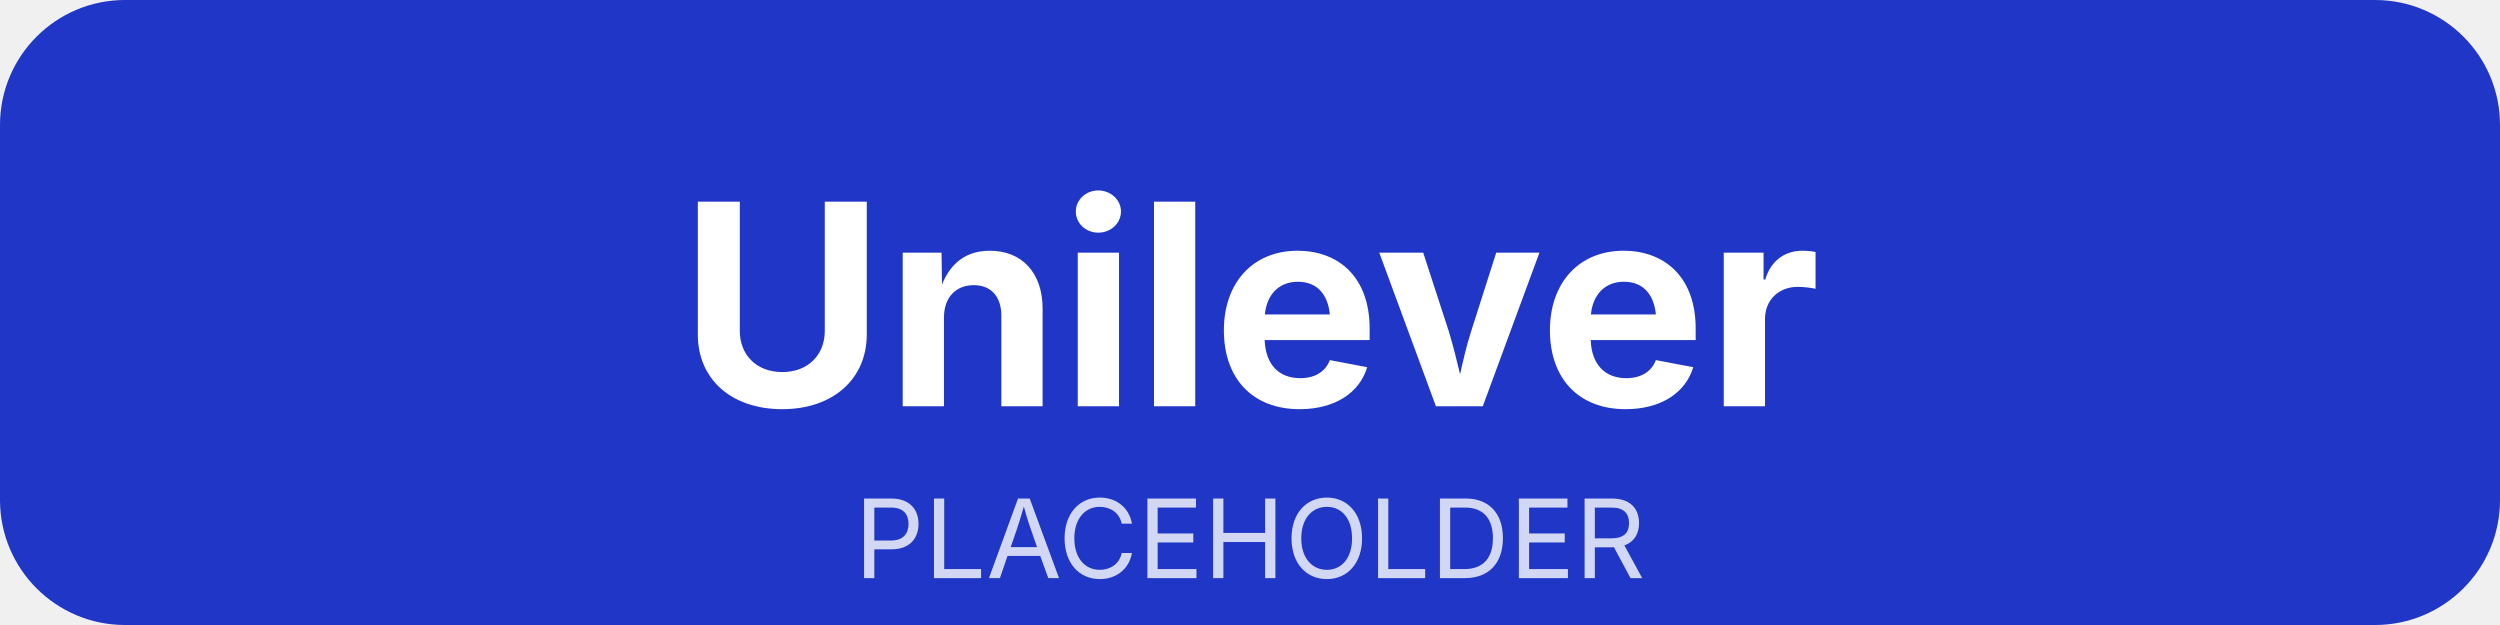
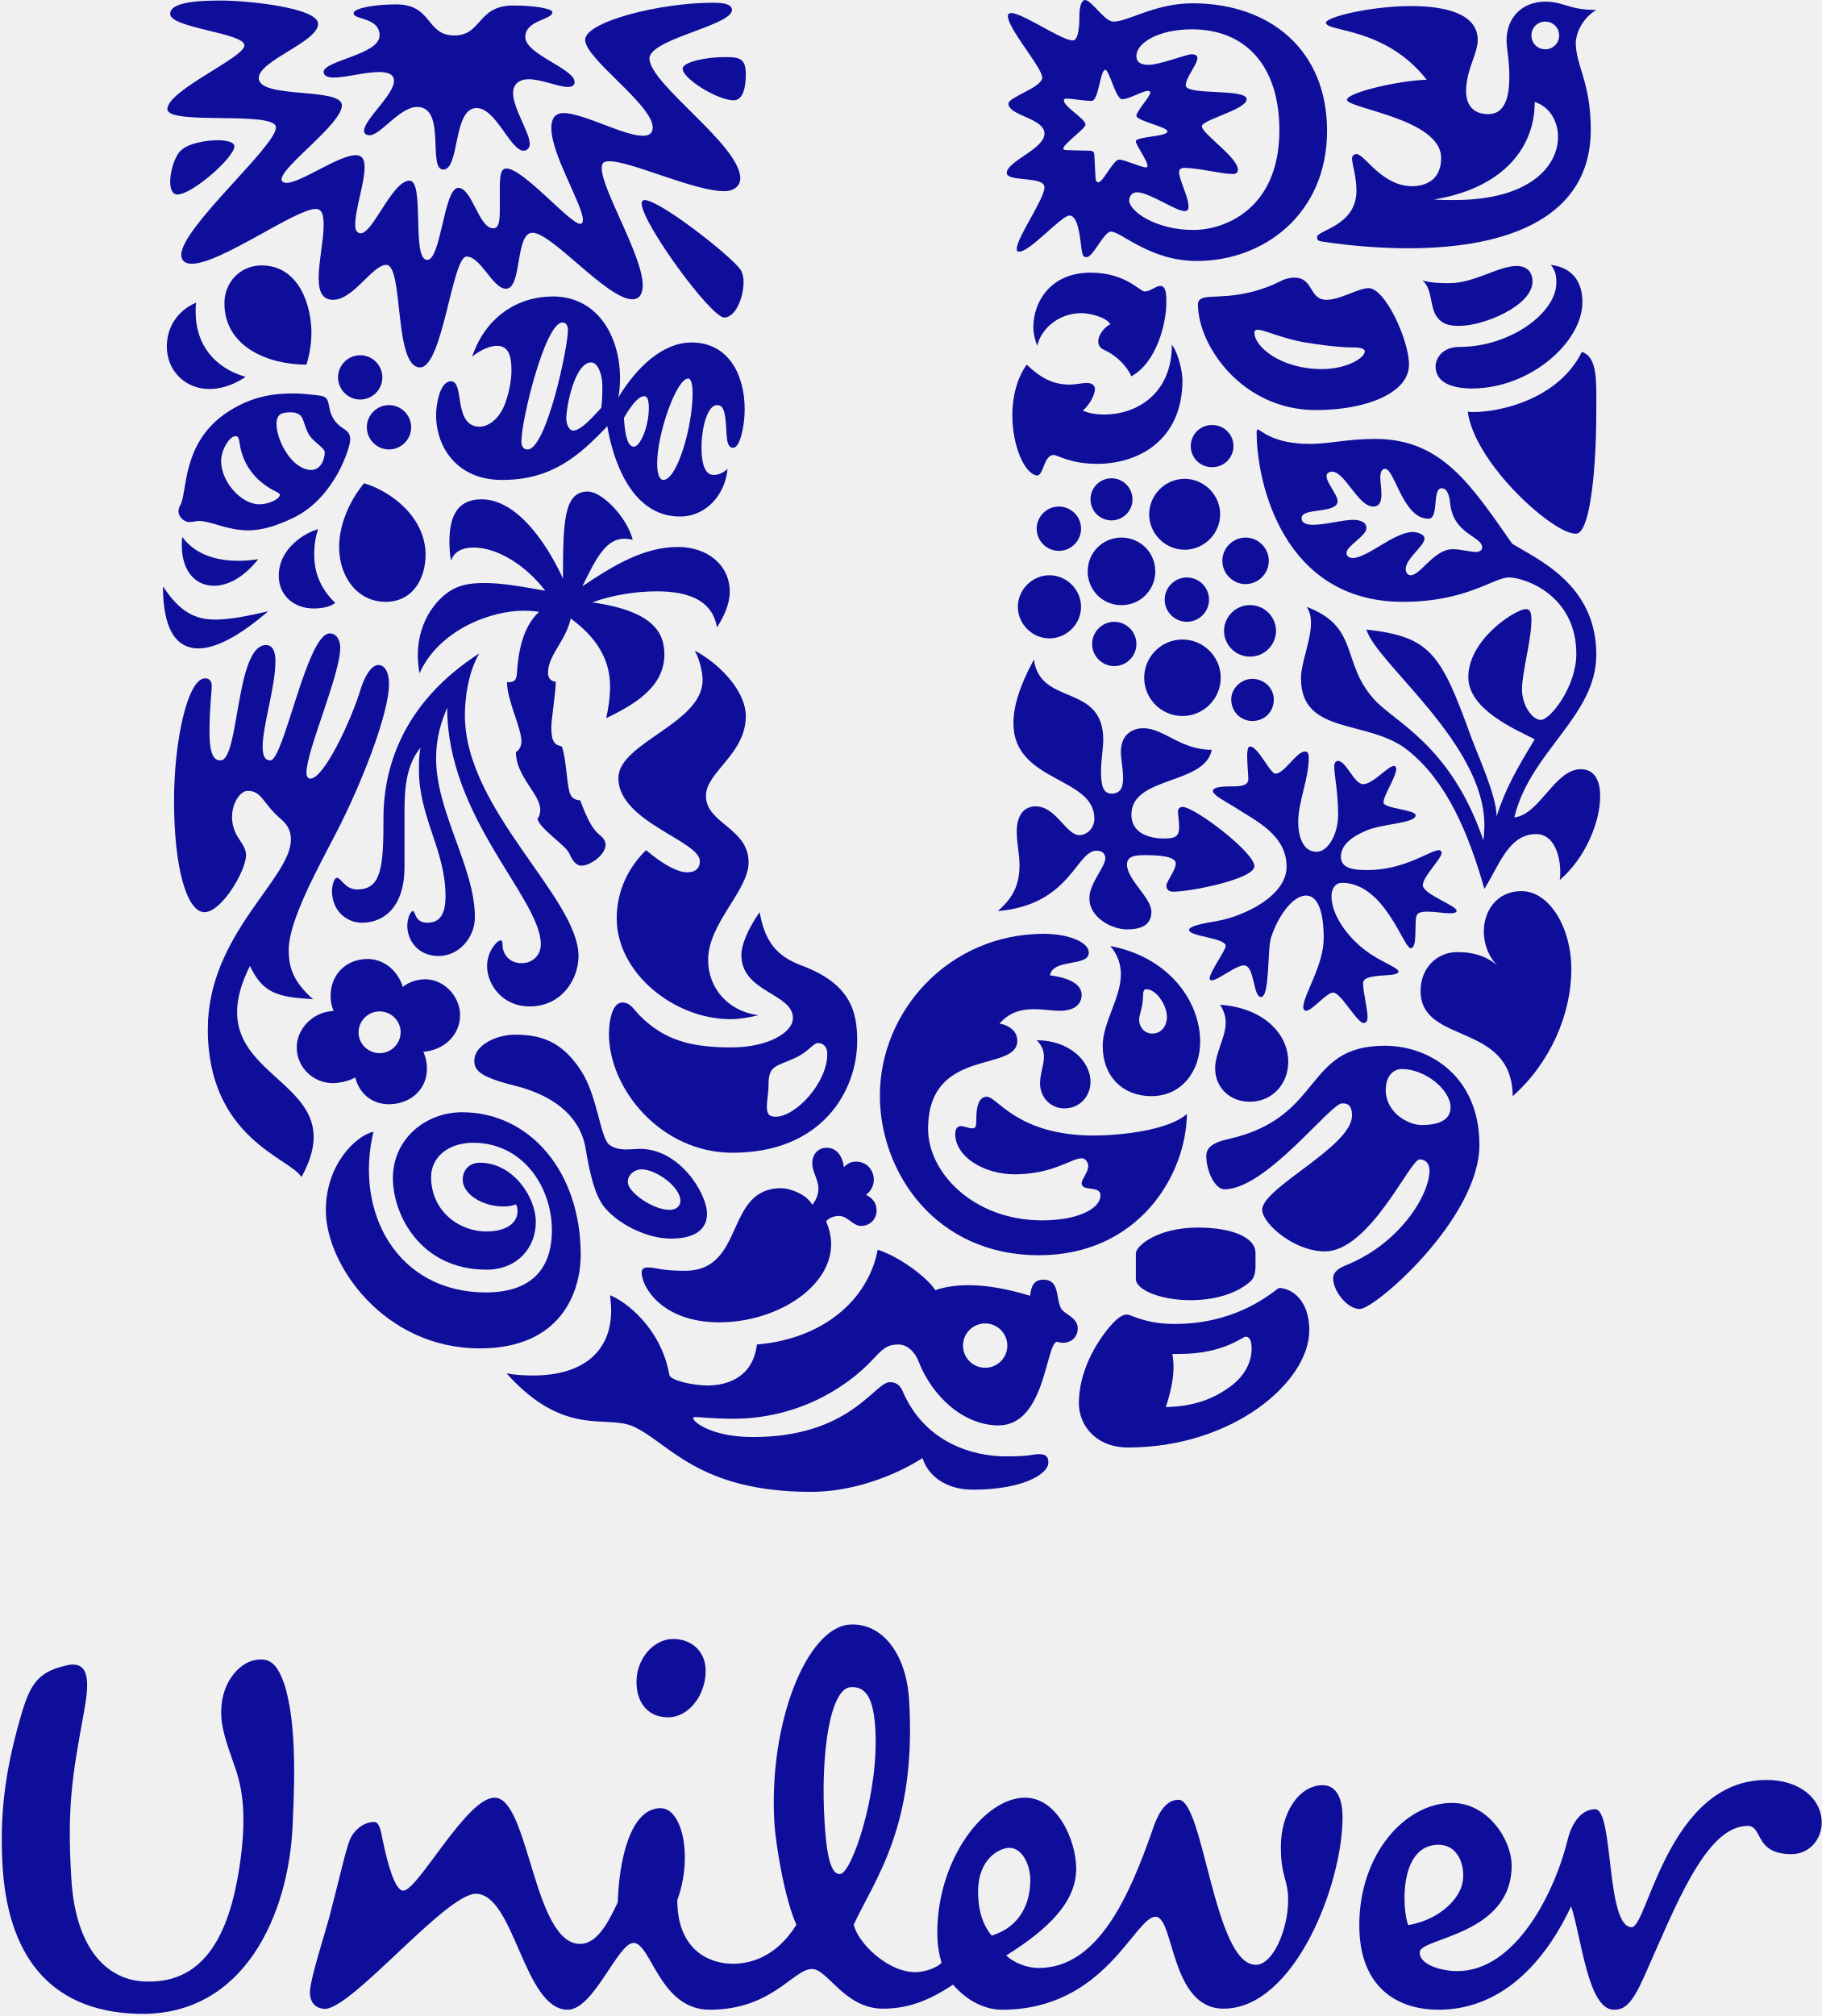
- <svg xmlns="http://www.w3.org/2000/svg" width="160" height="40" viewBox="0 0 160 40" role="img" aria-label="Unilever (PLACEHOLDER)">
-   <rect width="160" height="40" rx="8" fill="#1F36C7" />
-   <text x="80" y="26" text-anchor="middle" font-family="Inter, Arial, sans-serif" font-size="18" font-weight="700" fill="#FFFFFF">Unilever</text>
-   <text x="80" y="37" text-anchor="middle" font-family="Inter, Arial, sans-serif" font-size="7" fill="#FFFFFF" opacity="0.8">PLACEHOLDER</text>
+ <svg xmlns="http://www.w3.org/2000/svg" height="2500" viewBox="-.166 0 207.163 229.24" width="2260">
+   <g fill="#0f0e9a">
+     <path d="m83.131 223.3c1.78 0 4.841-.577 7.249-4.435-1.377-3.06-2.357-9.243-2.498-11.493-.71-11.515 3.727-22.347 8.585-22.644 3.558-.215 6.406 3.154 6.734 8.61.873 14.348-3.903 20.339-6.293 25.502.404 2.004 3.798 5.414 7.005 5.414 1.184 0 2.617-.593 2.976-1.073-.24-.826-.48-1.897-.48-3.445 0-8.314 5.346-15.322 9.978-15.322 3.682 0 5.818 4.869 5.818 8.082 0 3.795-3.207 6.89-7.955 9.86.834.825 2.371 1.426 3.682 1.426 6.774 0 10.32-8.198 12.946-15.683.475-1.43 1.308-3.448 2.967-3.448 2.854 0 4.044 18.767 8.783 18.767 2.023 0 3.685-4.16 3.685-7.359 0-2.376-.83-2.614-.83-6.061 0-3.796 2.02-7 4.755-7 1.662 0 2.261 1.653 2.261 3.67 0 7.602-5.468 21.738-13.536 21.738-6.067 0-5.593-10.45-7.729-10.45-2.385 0-5.711 10.571-17.459 10.571-1.91 0-3.922-.95-5.58-2.854-2.85 1.905-5.232 2.733-7.964 2.733-4.389 0-6.29-4.513-8.071-4.513-2.142 0-4.51 4.634-11.643 4.634-5.7 0-6.652-7.596-8.664-7.596-1.786 0-4.516 7.596-7.483 7.596-4.996 0-6.056-13.183-10.456-13.183-3.445 0-14.327 13.39-17.28 13.084-1.19-.124-1.688-1.014-1.563-2.201.166-1.642 1.58-6.04 2.156-8.122.96-3.611 1.842-7.57 2.334-8.834.489-1.271 1.809-2.181 2.866-2.082.534.05.695 1.045.859 1.865.599 2.936 1.438 5.931 2.382 5.931 1.667 0 7.178-10.571 10.382-10.571 3.926 0 4.397 16.63 9.736 16.63 1.786 0 3.097-2.133 4.28-4.753.122-4.403 1.307-10.682 4.87-10.682 2.498 0 3.688 5.576 1.899 10.45 0 5.816 3.798 7.24 6.296 7.24m95.01-14.248c-1.472 6.104-5.934 15.085-12.592 15.085-1.54 0-4.275-.597-4.275-2.142 0-1.665 10.458-1.894 10.458-9.857 0-2.965-2.73-7.127-6.77-7.127-5.344 0-10.558 5.824-10.558 13.9 0 7.24 4.499 9.617 9.009 9.617 7.845 0 12.592-6.42 15.085-11.761 1.192 3.563 1.896 11.761 4.874 11.761 1.184 0 2.02-.596 3.45-3.798 3.55-7.963 6.998-17.105 11.754-17.105 1.777 0 .712 3.21 4.987 3.21 2.015 0 3.434-1.662 3.434-3.572 0-2.733-2.49-4.863-6.288-4.863-11.162 0-13.533 16.746-15.316 16.746-2.973 0-2.02-13.42-4.163-13.42-1.902 0-2.834 2.266-3.089 3.326m-78.786-12.508c-.207-3.317-1.01-4.815-2.792-4.696-2.366.144-3.46 7.587-2.976 15.407.308 5.103 1.068 5.889 1.775 5.84 1.308-.075 4.448-9.195 3.993-16.55m-19.315-6.975c-.167-1.902-1.66-3.202-3.68-3.202-2.255 0-4.377 2.366-4.151 5.338.144 1.956 1.3 3.57 3.566 3.57 2.606 0 4.505-2.97 4.265-5.706m36.943 24.227c0-2.015-1.074-3.677-2.371-3.677-1.08 0-3.566 1.181-3.566 4.985 0 2.979 1.06 4.392 1.543 4.996 3.439-1.07 4.394-3.928 4.394-6.304m46.43-4.027c2.498 0 3.213 2.956 2.62 4.742-.6 1.78-2.733 3.806-6.06 4.4-.714-1.786-1.07-9.142 3.44-9.142m-136.753-8.433c-.342-1.08-1.328-3.507-1.6-5.298-.593-3.968 1.481-6.582 3.386-7.181 2.139-.596 2.973.475 3.798 2.973 1.07 3.798 1.19 8.783.83 15.91-.468 9.74-5.34 21.5-17.452 21.256-10.455-.229-15.082-7.002-15.562-17.334-.226-4.869.12-9.735 2.14-16.625 1.068-3.685 2.023-4.996 5.343-5.705 2.612-.475 2.377 2.252 1.784 5.47-1.303 7.125-1.905 10.564-1.425 18.643.467 8.549 4.395 11.878 8.67 11.878 6.412.121 9.26-5.223 10.453-12.949.944-6.172.235-9.142-.364-11.038m140.078-154.514c.822 5.985 9.89 14.053 12.35 13.864 1.641-.141 2.271-7.816 2.271-13.864 0-3.464.19-6.177-1.639-6.81-2.902 5.863-10.52 7.062-12.982 6.81m.503-2.648c6.548 0 12.541-5.23 12.541-9.831 0-2.145-1.011-3.908-3.594-4.222.44.568.63 1.009.63 2.015 0 3.467-5.285 7.313-11.024 7.313-2.083 0-2.713 1.447-2.713 2.205 0 1.766 1.704 2.52 4.16 2.52m-1.385-7.121c-.881 0-2.145 0-2.84-1.385-.568-1.136-.379-2.964-1.45-3.784 1.071.314 2.207.314 3.092.314 2.84 0 5.553-1.953 7.633-1.953 1.373 0 1.814.885 1.814 1.764 0 2.778-5.598 5.044-8.249 5.044m-140.97 49.408c2.14 0 1.698-13.11 5.166-13.11.82 0 1.07.82 1.07 1.83 0 2.96-1.449 7.31-1.449 9.703 0 1.199.314 1.577.882 1.577 1.514 0 4.16-14.434 6.745-14.434.82 0 1.196.819 1.196 1.641 0 3.024-3.844 11.72-3.844 14.178 0 .376.127.692.441.692 1.577 0 4.728-6.804 5.734-10.207.568-1.766 1.325-2.713 2.018-2.713.63 0 1.198.695 1.198 2.145 0 3.403-3.154 11.406-5.923 16.766-2.142 4.157-5.483 10.143-5.483 13.483 0 1.701.311 3.464 2.773 5.61-4.036-.252-5.675-.63-7.184-3.782-6.742 13.423 12.414 12.1 5.858 24.01-1.198-2.14-10.65-4.347-10.65-16.826 0-10.776 9.452-17.077 9.452-21.554 0-.878-.31-1.636-1.133-2.331-2.08-1.766-2.145-3.21-3.778-3.21-1.201 0-2.651 2.77-1.14 5.228.507.82.948 1.322.948 2.08 0 1.763-2.776 6.488-4.725 6.488-1.953 0-3.465-4.847-3.465-12.666 0-6.932 1.574-13.926 3.527-13.926.568 0 .757.379.757.882 0 .82-.251 2.458-.251 5.228 0 2.964.692 3.218 1.26 3.218" />
+     <path d="m40.954 104.924c2.65 0 4.852-1.956 4.852-6.3v-6.431c0-2.456.19-5.228 1.831-7.184-.189.82-.189 1.704-.189 2.521 0 5.42 3.024 9.14 3.024 14.37 0 1.95-.568 3.024-2.077 3.024-1.453 0-1.326-1.326-1.642-1.326-.252 0-.63.82-.63 1.704 0 1.323.946 3.403 3.591 3.403 2.272 0 4.098-2.08 4.098-4.412 0-5.668-4.411-11.973-4.411-18.02 0-2.651.692-4.415 1.26-5.802 0 12.544 10.65 21.68 10.65 26.908 0 1.199-.88 2.145-2.203 2.145-1.453 0-2.145-1.136-2.145-2.02 0-.441-.065-.565-.252-.565-.376 0-1.512 1.26-1.512 2.902 0 2.077 1.699 4.6 4.853 4.6 3.589 0 5.544-3.029 5.544-5.736 0-6.616-12.92-16.636-12.92-27.35 0-1.828.314-4.79 1.639-7.059-8.32 5.355-10.9 12.48-10.9 18.72 0 5.42-.189 8.124-2.961 8.124-1.453 0-1.829-1.32-2.334-1.32-.38 0-.568 1.133-.568 1.447 0 2.331 1.704 3.657 3.402 3.657m109.216-62.955c2.775 0 4.858-1.26 4.858-2.018 0-.249-.379-.44-1.201-.44-.82 0-2.459-.063-5.55-.566-2.65-.444-4.669-1.45-5.426-1.45-.251 0-.379.125-.379.314 0 1.639 3.03 4.16 7.698 4.16m-13.737-8.003c.8-.537 4.35.313 8.944-1.956a3.38 3.38 0 0 1 1.637-.44c2.21 0 1.639 2.52 3.662 2.52 1.574 0 3.595-1.325 4.793-1.325 1.88 0 4.59 5.926 4.59 8.698 0 3.216-4.842 5.168-10.584 5.168-8.373 0-13.423-7.307-13.423-12.035 0-.379.192-.506.381-.63m-94.154 94.715c-2.078.506-5.42 3.778-5.42 8.953 0 6.174 6.618 15.692 17.52 15.692 9.198 0 11.468-6.364 11.468-10.654 0-9.517-5.858-16.198-13.483-16.198-4.16 0-7.878 3.03-7.878 7.5 0 4.163 3.15 10.4 10.65 10.4 3.53 0 5.607-2.521 5.607-5.418 0-2.837-2.583-6.742-6.364-6.742-1.136 0-1.953.751-1.953 1.95 0 1.511 2.08 3.026 4.663 3.026.63 0 1.133-.124 1.388-.251.124.189.189.505.189.757 0 1.45-1.39 2.334-3.53 2.334-3.213 0-6.304-2.396-6.304-6.183 0-2.264 1.955-3.903 4.79-3.903 5.61 0 8.95 4.977 8.95 9.959 0 4.47-2.456 7.06-7.498 7.06-10.085 0-15-9.078-12.795-18.282m67.051 24.329a2.528 2.528 0 0 0 2.521 2.521c1.388 0 2.52-1.133 2.52-2.52s-1.132-2.524-2.52-2.524a2.53 2.53 0 0 0 -2.52 2.524m4.885 12.595c3.021 0 2.866-.252 3.812-.252.944 0 1.01.568 1.01.947 0 1.387-3.092 3.092-8.572 3.092-3.216 0-5.168-1.705-5.736-3.595-3.148 2.015-7.938 3.843-12.666 3.843-12.917 0-16.195-5.612-20.228-7.435-3.092-1.387-7.817 1.326-14.432-6.05.882.19 2.08.254 3.027.254 5.793 0 8.881-2.834 8.881-7.375 0-.568-.062-1.19-.127-1.755 1.766.692 5.802 3.713 6.746 9.065.127.633 2.71 1.198 4.346 1.198 2.272 0 5.171-.946 5.61-4.66 7.564-.63 12.67-5.103 13.742-10.78 2.707.884 5.793 3.343 6.55 4.606 1.071-.379 2.332-.568 3.781-.568 2.015 0 4.287.379 6.995 1.2.127-.821.254-1.83 1.514-1.83 1.89 0 1.385 2.08 2.015 3.272.317.63 1.896 1.009 1.896 2.27 0 1.2-1.014 1.641-1.641 1.641-.255 0-.568-.062-.76-.124-1.258.44-1.32 9.512-6.616 9.512-3.906 0-7.497-3.213-9.074-7.243-.444-1.198-1.385-1.956-2.27-1.956-1.005 0-1.573.19-2.769 1.515-3.402 3.713-9.077 6.927-16.07 6.927-2.146 0-3.844-.19-4.288-.19-.251 0-.251.062-.251.125 0 .443 2.142 2.147 6.807 2.147 11.09 0 13.802-6.242 15.566-6.242.251 0 1.006 0 1.446 1.009 2.583 6.044 8.227 7.432 11.756 7.432m38.224-40.14c-1.322 0-8.644 9.769-13.358 9.769-1.136 0-2.08-2.145-2.08-3.776 0-.884.563-1.514 2.586-1.955 10.835-2.462 8.438-10.592 17.696-10.592 5.104 0 10.781 3.468 10.781 11.284 0 8.32-11.84 18.651-13.607 18.651-1.452 0-3.026-2.077-3.026-3.464 0-.438.19-1.01 1.45-1.512 6.041-2.4 9.506-7.941 9.506-10.781 0-.63-.314-1.252-1.136-1.252-1.068 0-5.658 10.456-10.767 10.456-3.532 0-7.127-3.21-7.127-4.725 0-2.52 10.216-7.184 10.216-10.716 0-1.325-.628-1.387-1.133-1.387m6.796-3.906c-.882 0-1.826.695-1.826 2.4 0 1.884 1.45 3.082 2.27 3.461.44.252 1.136.506 1.822.506 1.831 0 3.281-.506 3.281-2.02 0-1.948-2.837-4.347-5.547-4.347m-117.715-72.976a2.532 2.532 0 0 0 2.524 2.524 2.529 2.529 0 0 0 2.517-2.524 2.528 2.528 0 0 0 -2.517-2.52 2.53 2.53 0 0 0 -2.524 2.52m-3.275-5.671a2.528 2.528 0 0 0 2.518 2.52c1.387 0 2.523-1.136 2.523-2.52s-1.136-2.521-2.523-2.521a2.528 2.528 0 0 0 -2.518 2.52m-2.27 17.267c-1.452.379-4.473 2.145-4.473 5.293 0 2.27 1.76 3.719 3.97 3.719 1.134 0 1.953-.252 2.456-.63-1.763-1.701-2.393-3.592-2.393-5.48 0-1.325.19-2.145.44-2.902m-15.437.885c-.063.316-.063.63-.063.944 0 2.961 1.574 4.6 3.654 4.6 1.572 0 3.403-.947 5.039-3.026a13.39 13.39 0 0 1 -2.27.186c-2.328 0-4.849-.624-6.36-2.704m-2.207 5.606c0 4.79 1.45 7.06 4.032 7.06 2.018 0 4.728-1.45 7.938-4.223-2.456.569-4.346.944-6.047.944-2.27 0-4.03-.881-5.923-3.78m16.322-25.208c.314-1.009.565-2.266.565-3.654 0-3.024-1.387-7.627-5.671-7.627-2.456 0-4.225 1.953-4.225 4.287 0 4.98 4.98 6.994 9.331 6.994m-5.36 15.882c-2.078 0-4.347-2.583-4.347-4.915 0-1.26.944-2.837 1.639-2.837.252 0 .379.19.44.633.38 3.086 2.394 4.852 4.288 5.731.19.127.313.19.313.317 0 .44-1.198 1.07-2.334 1.07m5.802-7.689c.435.594 1.639 1.326 1.639 1.767 0 .881-.506 2.017-1.515 2.017-2.207 0-3.97-3.34-3.97-5.233 0-1.196.695-1.32 1.636-1.32.444 0 .63.062.947.252.568.313.568 1.574 1.263 2.517m-14.808 7.817c-.119.195-.19.44-.19.695 0 .565.63 1.195 1.196 1.195.506 0 .82-.124 1.071-.124 1.512 0 3.213 1.068 5.672 1.068 1.447 0 3.15-.44 5.293-1.509 4.535-2.272 6.304-7.878 6.304-8.825 0-1.198-.963-1.043-1.769-2.145-.802-1.096-.494-2.071-1.006-2.583-.294-.294-1.195-.314-2.334-.44a13.314 13.314 0 0 0 -1.385-.063c-2.08 0-4.544.254-7.31 2.018-5.468 3.487-4.663 9.263-5.542 10.713m20.92-2.52c-1.387 1.635-2.837 4.41-2.837 7.245 0 3.402 2.083 6.237 5.296 6.237 3.086 0 4.535-2.645 4.535-5.353 0-4.222-3.843-7.186-6.994-8.13m-13.485-12.1s-1.831 1.384-4.098 1.384c-2.707 0-4.852-2.015-4.852-4.849 0-1.956 1.01-3.97 3.34-4.98-.062.38-.062.693-.062 1.072 0 3.591 2.015 6.302 5.672 7.373m111.106 20.919c0 1.452 1.2 2.65 2.633 2.65a2.665 2.665 0 0 0 2.651-2.65c0-1.447-1.198-2.643-2.65-2.643-1.433 0-2.634 1.196-2.634 2.642m.189 7.941a2.958 2.958 0 1 0 5.917 0 2.959 2.959 0 0 0 -5.917 0m-9.08 5.358a4.359 4.359 0 0 0 4.352 4.35c2.394 0 4.352-1.956 4.352-4.35s-1.958-4.349-4.352-4.349a4.359 4.359 0 0 0 -4.352 4.35m2.332-8.885a2.527 2.527 0 0 0 2.523 2.52 2.527 2.527 0 0 0 2.521-2.52 2.528 2.528 0 0 0 -2.52-2.521 2.53 2.53 0 0 0 -2.524 2.52m-8.252 5.042a2.524 2.524 0 0 0 2.51 2.518c1.39 0 2.526-1.13 2.526-2.518s-1.136-2.52-2.527-2.52a2.526 2.526 0 0 0 -2.509 2.52m6.486-14.743c0 2.204 1.828 4.03 4.035 4.03 2.21 0 4.038-1.826 4.038-4.03 0-2.21-1.828-4.035-4.038-4.035-2.207 0-4.035 1.825-4.035 4.035m4.73-7.754a2.393 2.393 0 0 0 2.396 2.393 2.396 2.396 0 1 0 0-4.79 2.396 2.396 0 0 0 -2.396 2.397m-11.402 6.05a2.391 2.391 0 0 0 2.382 2.397 2.394 2.394 0 1 0 0-4.79 2.39 2.39 0 0 0 -2.382 2.393m-.317 8.19a3.819 3.819 0 0 0 3.832 3.846 3.825 3.825 0 0 0 3.852-3.846c0-2.14-1.707-3.84-3.852-3.84a3.817 3.817 0 0 0 -3.832 3.84m-7.944 4.035c0 1.956 1.637 3.589 3.592 3.589 1.953 0 3.595-1.633 3.595-3.589 0-1.953-1.642-3.592-3.595-3.592-1.955 0-3.592 1.64-3.592 3.592m2.142-8.885a2.53 2.53 0 0 0 2.518 2.521c1.39 0 2.527-1.136 2.527-2.52s-1.136-2.521-2.527-2.521a2.53 2.53 0 0 0 -2.518 2.52m22.125 19.409c0-1.26 1.136-2.332 2.382-2.332 1.39 0 2.461 1.071 2.461 2.332 0 1.45-1.07 2.458-2.461 2.458-1.246 0-2.382-1.008-2.382-2.458m1.626 72.474c.316 0 .695.186.695 1.325 0 1.385-.63 3.21-2.888 4.66-1.577 1.071-3.722 1.956-6.876 2.012.503-1.509.882-3.086.882-4.592 0-.506-.06-.884-.124-1.45h.822c4.98 0 7.127-1.955 7.489-1.955m.505-6.24c.512-.432.63-1.133.63-1.828v-1.45c0-1.828-2.76-2.896-6.547-2.896-4.604 0-7.062 2.074-7.062 2.958v2.903c0 1.198 2.775 2.396 6.18 2.396 2.713 0 5.174-.692 6.8-2.083m3.277.695c-1.639 1.264-5.47 4.092-11.843 4.092-3.405 0-4.92-1.07-5.426-1.07-.63 0-1.325.63-2.017 1.452-1.498 1.766-3.454 5.044-3.454 8.633 0 2.52 1.956 5.033 5.598 5.033 11.796 0 20.613-7.37 20.613-13.352 0-3.4-2.015-4.788-3.47-4.788m2.208-53c0 1.574.506 3.402 2.083 3.402 1.322 0 2.458-2.014 2.458-4.221 0-2.521-.44-4.477-.44-5.486 0-.438.189-.627.44-.627.947.062 1.832 2.645 2.84 2.645 1.137 0 2.826-2.08 3.519-2.08.19 0 .251.252.251.314 0 .947-1.45 3.03-1.45 3.846 0 .692 3.657.82 3.657 1.45 0 .946-3.832.946-5.66 1.766-1.766.754-2.84 1.701-2.84 2.961s1.26 1.51 3.03 1.51c4.21 0 7.172-2.267 8.115-2.267.19 0 .314.127.314.317 0 .63-2.142 2.707-2.142 3.654 0 1.07 3.911 2.328 3.849 2.958-.062.19-.317.252-.757.252-.696 0-1.767-.187-2.589-.187-.503 0-.944.062-1.136.314-.435.506.127 3.843-.749 3.843-.822 0-2.967-7.432-7.808-7.432-.695 0-1.198.565-1.198 1.512 0 2.518 2.458 5.417 4.793 6.805 1.057.692 2.826 1.387 2.826 1.766 0 .752-4.024.062-4.024 1.32 0 1.136.505 2.84.505 3.846 0 .316-.065.692-.443.692-.755 0-2.586-3.465-3.47-3.465-.755 0-2.394 2.078-3.092 2.078-.187 0-.311-.19-.311-.373 0-1.453 2.331-4.728 2.331-7.944 0-1.512-.189-4.79-2.02-4.79-1.512 0-3.216 2.393-3.973 4.79-.441 1.385-.125 6.742-1.134 6.742-.946 0-.695-3.591-1.958-3.591-.93 0-2.947 1.701-3.643 1.701-.124 0-.251-.065-.251-.19 0-.754 1.828-3.212 1.828-3.718 0-.944-4.162-1.068-4.162-1.826 0-.44 1.639-.757 3.153-1.009 3.205-.568 7.936-2.9 7.936-6.172 0-3.656-3.536-5.233-5.853-6.748-1.2-.754-2.523-1.382-2.523-1.888s1.514-.505 2.145-.505c.943 0 1.879-.063 1.879-.817 0-.57-.13-1.701-.13-2.583 0-.633.065-1.139.32-1.139.943 0 2.268 3.089 2.898 3.089 1.01 0 2.397-2.52 3.346-2.52.311 0 .438.191.438.757 0 2.33-1.198 4.976-1.198 7.248m-30.06-18.465c.696 5.356 7.885 2.646 7.885 9.137 0 .946-.251 2.334-.251 3.526 0 1.39.124 2.589 1.184 2.589 1.07 0 1.325-.757 1.325-1.766 0-1.012-.254-2.27-.254-2.962 0-2.207 1.577-2.71 2.523-2.71 2.4 0 4.228 2.459 7.822 2.459-.819 4.032-9.147 2.958-9.147 7.373 0 2.207 2.21 2.707 3.66 2.707 1.325 0 1.769-.19 1.769-1.32 0-.633-.13-1.325-.13-1.766a.5.5 0 0 1 .508-.506c1.388 0 8.184 5.169 8.184 6.745 0 1.447-7.178 2.897-9.258 2.897-.63 0-.757-.44-.757-.692 0-.441 1.071-1.766 1.071-2.521 0-.565-.944-.944-3.47-.944-1.198 0-2.08.124-2.08 1.074 0 1.698 2.775 3.778 2.775 5.352 0 1.26-.757 2.018-2.775 2.018-1.704 0-4.276-1.325-4.276-3.53 0-1.763 1.817-3.526 1.817-4.597 0-.317-.24-.823-.997-.823-2.334 0-2.965 6.175-11.225 6.867 1.326-1.195 2.459-2.518 2.459-5.225 0-1.325-.314-2.4-.314-3.846 0-1.89.882-2.837 2.142-2.837 2.332 0 3.465 3.275 4.982 3.275.823 0 1.704-.752 1.704-1.888 0-4.79-9.207-4.097-9.207-10.84 0-1.828.628-4.095 2.332-7.246" />
+     <path d="m129.368 115.952c0 .881.63 1.577 1.514 1.577 1.01 0 1.642-.885 1.642-1.894 0-1.32-1.2-3.15-2.337-3.15-.506 0-.313.757-.443 1.576-.063.628-.376 1.385-.376 1.89m-3.278-8.38c6.62 1.26 10.215 6.239 10.215 10.902 0 3.215-2.017 6.171-5.55 6.171-3.216 0-5.536-2.201-5.536-5.733 0-2.646 2.066-5.418 2.066-8.128 0-1.07-.314-2.142-1.195-3.213m-8.376 10.716c.627.625.82 1.258.82 1.888 0 .946-.442 1.955-.442 3.026 0 1.51 1.134 2.835 2.77 2.835 1.769 0 2.97-1.39 2.97-3.021 0-2.397-2.467-4.728-6.118-4.728m20.863-4.033c.441.687.63 1.382.63 2.012 0 1.767-1.198 3.403-1.198 5.234 0 2.08 1.577 3.778 3.962 3.778 2.586 0 4.352-2.077 4.352-4.535 0-3.34-3.026-6.175-7.746-6.489m-19.351-3.345c2.902.378 3.597 1.387 3.597 2.21 0 1.384-1.263 1.822-2.464 1.822-.882 0-1.89-.186-2.962-.186-1.387 0-2.772.313-3.908 1.639.82.127 2.018.692 2.018 1.955 0 3.654-10.148.628-10.148 10.02 0 4.977 5.168 10.4 12.982 10.4 4.038 0 6.624-1.325 6.624-2.84 0-1.195-2.142-.378-2.142-1.387 0-.441.754-1.263.754-1.956 0-.308-.251-.876-.754-.876-1.139 0-3.281 1.823-7.633 1.823-3.402 0-6.743-1.95-6.743-4.598 0-.565.252-.884.63-.884s.882.254 1.323.254c.382 0 .444-.254.444-.947s0-2.648 1.195-2.648c1.198 0 3.468 4.414 12.171 4.414 2.889 0 8.5-.568 10.584-2.458-.065 6.932-5.488 16.068-16.829 16.068-11.784 0-18.089-9.455-18.089-18.15 0-9.643 7.876-18.398 18.657-18.398 2.77 0 5.107.941 5.107 2.14 0 1.641-4.098.633-4.414 2.583m-40.774-71.964c4.16 0 6.047 3.592 6.047 7.625 0 1.763-.5 4.349-1.32 4.349s-.694-1.45-.819-2.775c-.127-1.699-.44-2.077-1.009-2.077-1.073 0-1.763 2.518-1.763 4.852 0 1.447.252 3.088 1.385 3.088.63 0 1.198-.316 1.574-.695-.252 2.9-2.397 5.423-5.42 5.423-5.545 0-7.625-6.494-8.255-10.275-3.34 3.53-6.426 6.115-11.973 6.115-5.166 0-7.5-3.78-7.5-7.372 0-1.074.378-3.846 1.704-3.846 1.574 0 .19 5.165 3.275 5.165.757 0 2.142-.63 2.9-2.707.44-1.263.695-2.583.695-3.719 0-1.704-.38-2.772-1.637-2.772-1.074 0-2.399.817-2.84 1.258 1.515-4.539 5.169-6.87 9.199-6.87 4.982 0 7.627 4.414 7.627 9.328 0 .692-.065 1.45-.19 2.142 2.143-3.53 5.107-6.237 8.32-6.237m-4.855 7.435c0-1.07-.251-1.322-.503-1.322-.63 0-1.322.757-2.331 2.458.127 2.27.506 3.278 1.136 3.278.69 0 1.698-2.21 1.698-4.414m-8.633 2.583c.692 0 1.577-.757 3.216-2.583.127-.82.127-1.577.127-2.52 0-1.26-.506-2.648-1.26-2.648-1.894 0-2.838 5.044-2.838 6.37 0 .751.376 1.381.755 1.381m10.275 5.612c1.574 0 3.337-6.053 3.337-9.834 0-.82-.124-1.7-.503-1.7-1.325 0-3.53 6.239-3.53 9.641 0 1.325.317 1.893.696 1.893m-15.439-3.467c2.142 0 4.595-11.595 4.595-13.55 0-.506-.187-.885-.627-.885-1.953 0-4.663 11.03-4.663 13.488 0 .444.127.947.695.947" />
+     <path d="m66.666 55.894c-2.71 0-2.834 3.281-2.834 9.894-2.015-4.347-5.356-9.01-9.264-9.01-2.645 0-3.654 1.767-3.654 4.85 0 .633.062 1.58.19 2.142.313-1.068 1.325-1.509 2.582-1.509 2.71 0 5.989 2.077 8.13 4.914-2.458-.44-4.854-.881-6.87-.881-1.26 0-2.396.127-3.34.568-1.828.816-4.286 3.526-4.286 7.624 0 .63.065 1.322.192 2.08 2.204-4.917 8.065-7.122 11.846-7.122.757 0 1.323.063 1.763.125-1.952 1.763-2.393 4.855-2.52 6.932-.062 1.009-.441 1.074-1.133 1.074 0 2.077 1.639 5.168 1.639 6.742 0 .565-.317 1.071-.63 1.198 0 2.773 2.772 4.79 2.772 6.554 0 .44-.128.82-.317 1.009.19 1.136 3.239 3.043 3.634 3.998.484 1.162 1.029 1.36 1.345 1.36 1.071 0 2.77-1.264 2.77-2.397 0-.378-.314-.82-.563-1.009-1.198-.881-1.83-2.772-2.334-4.032-.443 0-1.014-.187-1.212-.927-.345-1.306-.362-3.736-.868-5.189-.82-.186-1.198-.503-1.198-2.2 0-.823.506-4.036.506-5.172-.379 0-.882-.252-.882-1.01 0-2.014 2.018-3.59 2.583-6.174 3.595 2.645 4.474 5.355 4.474 7.752 0 1.257-.19 2.458-.441 3.594 2.648-1.325 6.618-3.278 6.618-7.248 0-2.334-1.07-4.917-8.192-5.926 2.204-.82 4.98-1.258 7.31-1.258 4.033 0 6.364 1.258 6.867 4.092.82-1.257 1.453-2.71 1.453-4.03 0-3.091-2.589-5.106-5.864-5.106-3.843 0-7.246 2.015-10.902 4.476 1.642-3.402 2.772-5.42 4.79-5.42.316 0 .633.065.946.127-.757-2.772-3.591-5.485-5.106-5.485m106.181 45.436c3.154 0 5.674 4.098 5.674 8.888 0 5.1-2.396 10.648-6.669 14.426-.065-8.503-10.476-5.793-10.476-11.97 0-2.646 1.894-4.412 4.166-4.412 2.02 0 3.594.568 4.73 1.704-1.136-1.07-1.704-2.586-1.704-4.032 0-2.4 1.515-4.604 4.279-4.604m-46.757-64.468c-.507-.82-2.386-1.257-3.268-1.257-2.778 0-4.668 1.953-5.047 3.719-.251-.633-.443-1.388-.443-2.145 0-2.772 1.893-6.175 6.5-6.175 4.023 0 5.597 2.142 6.168 2.142.628 0 1.26-.633 1.766-.633.693 0 .693 1.074.693 1.832 0 2.517-1.133 6.867-3.973 8.443-.506-1.073-1.515-2.269-3.143-3.023a1 1 0 0 1 -.63-.947c0-.692.63-1.577 1.376-1.956m-9.512 4.601c1.64 1.577 3.086 2.27 4.852 2.27.698 0 1.518-.187 1.961-.187.566 0 .944.248.944.69 0 .694-.63 1.828-1.387 2.46.757.314 1.577.442 2.461.442 3.58 0 7.68-2.273 7.68-7.941.758 1.006 1.202 3.088 1.202 4.032 0 6.87-5.047 9.515-9.701 9.515-3.03 0-4.545-1.009-4.926-1.009-1.193 0-1.13 2.397-1.95 2.334-1.452-.251-2.772-3.467-2.772-6.87 0-2.017.503-4.16 1.636-5.736m-53.944-40.079c0-.379-1.89-.757-4.473-.757-4.095 0-3.53 3.405-6.678 3.405-3.278 0-2.461-3.533-6.62-3.533-2.522 0-4.85.444-4.85 1.01 0 .757 2.961.443 2.961 2.523 0 2.204-6.364 2.837-6.364 4.16 0 .438.5.627 1.13.627 1.388 0 3.593-.628 5.17-.628.884 0 1.703.187 1.703 1.007 0 1.576-3.405 4.414-3.405 5.674 0 .379.314.506.63.506 1.26 0 3.403-3.216 5.42-3.216 3.34 0 1.137 7.121 2.962 7.121 1.893 0 1.074-6.997 3.781-6.997 2.21 0 3.846 4.852 5.358 4.852.379 0 .695-.313.695-.757 0-1.32-1.893-4.033-1.893-5.796 0-1.071.757-1.577 1.766-1.577 1.447 0 3.403.882 4.47.882.38 0 .758-.124.758-.565 0-1.512-5.607-3.151-5.607-5.104 0-1.955 3.086-1.955 3.086-2.837m14.811 6.429c0 1.133 3.97 3.592 5.799 3.592 1.068 0 1.384-1.45 1.384-2.965 0-1.888-.816-1.95-2.458-1.95-2.077 0-4.725.568-4.725 1.323m6.556 12.476c0-3.78-10.227-10.648-10.337-13.61-.011-.27.136-.54.364-.782 1.753-1.845 9.026-3.193 9.026-4.767 0-.817-1.514-.817-2.272-.817-5.858 0-14.429 2.142-14.429 4.222 0 2.145 7.687 7.375 7.687 9.958 0 .695-.441.947-1.136.947-2.14 0-6.805-2.586-9.01-2.586-1.008 0-1.387.693-1.387 1.701 0 3.027 3.592 8.76 3.592 10.46 0 .189-.062.44-.314.44-1.136 0-6.488-6.299-8.381-6.299-.693 0-.755.944-.755 2.331v2.143c0 1.45-.065 2.33-.754 2.33-1.64 0-2.4-4.6-3.97-4.6-1.64 0-1.956 8.193-3.53 8.193-1.829 0-.252-9.012-2.018-9.012-1.953 0-4.16 5.988-5.547 5.988-.503 0-.628-.506-.628-.947 0-1.825 1.068-4.787 1.068-6.55 0-.885-.251-1.388-1.006-1.388-1.955 0-6.242 3.151-7.878 3.151-.252 0-.566-.127-.566-.379 0-1.511 6.867-6.301 6.867-8.443 0-2.083-9.455-.693-9.455-3.09 0-2.014 6.748-4.097 6.748-6.174.001-1.831-8.006-2.648-11.091-2.648-3.722 0-5.734.438-5.734 1.512 0 1.64 8.444 2.145 8.444 3.592 0 1.387-8.76 5.104-8.76 7.246 0 1.893 12.348.127 12.348 2.082 0 2.142-10.772 11.403-10.772 14.492 0 .695.506 1.008 1.195 1.008 3.279 0 11.782-6.236 14.116-6.236.82 0 .884 1.006.884 1.887 0 1.642-.568 4.16-.568 5.989 0 1.45.38 2.458 1.637 2.458 2.334 0 4.476-3.97 6.05-3.97 2.015 0 .822 11.657 3.846 11.657 2.583 0 3.654-12.604 5.29-12.604 1.642 0 2.967 3.657 4.476 3.657 1.89 0 1.01-6.364 3.027-6.364 2.204 0 8.503 7.562 11.343 7.562.88 0 1.193-.695 1.193-1.58 0-3.337-4.66-10.897-4.66-13.293 0-.63.186-.82.879-.82 2.461 0 9.645 3.403 13.047 3.403 1.136 0 1.831-.63 1.831-1.45m-57.54-3.654c0 1.26-4.787 5.48-6.486 5.48-.63 0-.82-.755-.82-1.447 0-1.258.566-3.024 1.261-3.592.817-.757 2.707-1.13 4.157-1.13.879 0 1.888.184 1.888.69m46.32 6.49c0 2.205 7.878 12.98 9.39 12.98 1.263 0 2.204-2.204 2.204-4.098 0-.5-.124-1.003-.373-1.384-1.136-1.574-9.139-7.876-10.905-7.876-.192 0-.317.19-.317.378m101.202-19.093c0 .879.693 1.571 1.577 1.571a1.56 1.56 0 0 0 1.577-1.57c0-.885-.695-1.578-1.577-1.578a1.56 1.56 0 0 0 -1.577 1.577m-10.27 13.926c0-4.476-10.704-5.61-10.704-6.618 0-.817 5.98-2.207 9.066-2.27-4.725-6.047-11.462-5.417-11.462-6.488 0-.633 5.044-1.893 9.701-1.893 3.906 0 7.562.882 7.562 3.843 0 1.642-1.322 3.343-1.322 5.864 0 1.388.69 2.583 2.523 2.583 1.956 0 2.397-2.08 2.397-4.287 0-1.825-.317-3.213-.317-4.095 0-2.648 1.817-4.41 4.403-4.41 2.145 0 2.648.943 5.802.943-1.704 1.009-2.332 2.84-2.332 3.719 0 2.648 1.704 4.476 1.704 9.896 0 9.953-9.325 13.483-20.736 13.483-3.14 0-6.483-.252-9.764-.755-.503-.062-.63-.19-.63-.503 0-.822 4.479-1.263 4.479-5.293 0-1.577-.506-3.089-.506-3.657 0-.313.252-.503.506-.503.947 0 2.84 3.654 6.358 3.654.939 0 3.273-.316 3.273-3.213m10.645-6.364c0 5.607-4.083 9.894-11.468 11.09.823.061 1.58.061 2.337.061 8.628 0 11.782-3.905 11.782-7.18 0-1.829-1.01-3.468-2.651-3.97m-4.337 81.228c1.01-3.15 2.273-5.358 4.339-8.76-2.066-1.068-7.554-3.34-7.554-7.06 0-4.346 5.423-7.748 6.545-7.748.503 0 .63.44.63 1.26 0 2.267-1.071 5.923-1.071 7.876 0 1.764 1.136 3.468 2.145 3.468 1.07 0 4.035-3.781 4.035-7.5 0-6.684-5.866-8.699-7.68-8.699-1.705 0-4.793 2.773-12.045 2.773-13.544 0-16.636-13.418-16.636-19.282 0-.251.062-.316.125-.316.316 0 1.641 1.642 5.928 1.642 2.207 0 4.225-.568 7.444-.568 7.55 0 10.894 5.233 15.562 11.908 2.823 1.764 9.574 4.6 9.574 12.604 0 7.059-7.508 10.967-9.322 18.527 2.888-.311 4.592-5.483 7.553-5.483 1.515 0 2.21 1.198 2.21 3.092 0 2.77-1.577 6.932-4.606 9.515.065-.255.065-.568.065-.947 0-1.763-.692-4.281-2.713-4.281-3.14 0-4.151 3.4-5.915 6.234-1.828-6.424-4.29-12.225-8.698-15.755-4.465-3.592-12.163-1.639-12.163-8.192 0-1.766 1.136-4.284 1.136-6.302 0-.692-.127-1.323-.505-1.828 6.056 2.272 3.91 6.301 7.632 10.461 2.32 2.648 8.75 5.169 12.474 16.071.06-.316.124-1.133.124-1.701 0-9.328-12.346-18.467-13.417-22.248 7.172.82 8.432 2.585 11.84 12.038.693 1.956 2.965 6.808 2.965 9.201m-1.64-30.565c0-1.323-3.345-1.447-3.659-5.166-.065-.568-.251-1.574-.946-1.574-1.136 0-.255 3.465-1.515 3.465-2.897 0-3.84-5.672-4.914-5.672-.255 0-.554.19-.554.947 0 .692.127 1.136.127 1.95 0 .822-.19 1.387-.947 1.387-1.704 0-3.216-3.967-4.668-3.967-.317 0-.63.189-.63.503 0 .757 1.26 2.142 1.26 2.837 0 1.512-4.098.692-4.098 1.953 0 .568.566.754 1.323.754 1.325 0 3.408-.565 4.479-.565.63 0 1.577.127 1.577.944 0 .881-2.27 2.015-2.27 2.834 0 .379.38.565.693.565 1.704 0 4.717-2.958 6.861-2.958.376 0 1.32.189 1.32.757 0 .817-2.14 2.264-2.14 3.462 0 .316.19.695.569.695 1.127 0 2.642-2.962 4.787-2.962.822 0 2.02.317 2.65.317.507 0 .696-.317.696-.506" />
+     <path d="m121.43 24.51c1.012 0 1.201 2.46 1.393 3.907.125.758.252.82.569.82.757 0 1.952-2.9 2.76-2.9 1.196 0 4.415 3.34 9.775 3.34 7.622 0 14.811-5.357 14.811-14.807 0-9.136-6.435-14.494-15.317-14.494-4.221 0-7.316 2.08-8.955 2.08-.995.062-2.51-2.456-3.267-2.456-.313 0-.63.627-.63 1.698 0 .696 0 2.9-.757 2.9-1.518 0-7.376-4.346-7.376-2.772 0 1.45 3.906 5.86 3.906 6.994 0 1.136-3.844 2.207-3.844 2.964 0 1.385 4.098 1.636 4.098 3.403 0 1.763-4.287 3.15-4.287 4.476 0 1.068 4.287.313 4.287 1.636s-3.151 5.734-3.151 6.991c0 .317.062.317.314.317 1.195 0 4.787-4.098 5.671-4.098m1.834-10.331c0-.693-2.464-2.015-2.464-2.773 0-.124.124-.189.317-.189.695 0 1.893.254 2.84.254.822 0 .946-3.53 1.565-3.53.438 0 1.196 3.341 1.894 3.341.816 0 2.328-.947 2.961-.947.127 0 .252.063.252.19 0 .44-1.577 2.139-1.577 2.645 0 .568 3.532 1.26 3.532 1.766 0 .63-3.594.568-3.594 1.136 0 .438 1.325 2.204 1.325 2.77 0 .127-.065.192-.19.192-.505 0-2.46-.885-3.029-.885-.692 0-1.814 2.583-2.382 2.583-.19 0-.314-.252-.314-.568l-.13-2.52c0-.252-.121-.504-.438-.504-.757 0-2.21-.065-2.653-.065-.317 0-.441-.062-.441-.186 0-.506 2.526-2.27 2.526-2.71m12.286 11.972c-4.414 0-7.317-2.204-7.317-3.34 0-.568.379-.944.885-.944 1.387 0 4.414 2.14 5.423 2.14.251 0 .44-.125.44-.504 0-1.136-1.07-3.024-1.07-3.967 0-.252.189-.441.568-.441 1.7 0 4.227.695 5.553.695.438 0 .562-.254.562-.506 0-1.387-4.098-4.097-4.098-4.917 0-.757 5.095-1.893 5.095-3.086 0-1.263-6.926-.381-6.926-1.577 0-.884 1.325-2.396 1.325-3.089 0-.316-.251-.44-.692-.44-.568 0-3.594 1.198-4.855 1.198-.633 0-1.39-.127-1.39-1.009 0-1.453 2.461-3.027 6.307-3.027 6.231 0 9.956 4.287 9.956 11.47 0 9.075-6.361 11.344-9.766 11.344m-42.666 109.022c0 .568-.19 1.201-.695 1.829-.69-1.26-2.646-1.894-3.53-1.89-6.488 0-4.033 9.39-10.965 9.39-2.896 0-3.15-.379-4.222-.379-.44 0-.692.19-.692.568 0 1.642 2.331 5.672 8.823 5.672s12.73-3.968 12.73-8.89c0-.817-.189-1.693-.568-2.578.252-.379.885-.63 1.453-.63 1.006 0 1.574 1.136 2.518 1.136 1.011 0 1.766-.757 1.766-1.766 0-.82-.44-1.388-1.198-1.77.506-.375.882-1.008.882-1.7 0-1.072-.755-2.075-2.018-2.075-.568 0-.944.19-1.385.625-.124-1.13-.754-2.202-1.953-2.202-.946 0-1.641.693-1.641 1.767 0 1 .695 1.822.695 2.893" />
+     <path d="m75.932 137.57c-1.89 0-4.728-2.018-4.728-3.154 0-.947.885-1.452 1.574-1.452 1.577 0 4.411 1.955 4.411 3.594 0 .444-.316 1.012-1.257 1.012m-17.583-14.116c5.041 1.255 7.562 3.965 8.065 7.184.506 3.083 1.136 5.606 2.332 6.867 1.576 1.769 4.662 3.337 7.375 3.337 2.27 0 4.092-.749 4.092-2.831 0-2.27-3.086-7.373-7.624-7.373-.438 0-1.006.065-1.636.065-.568 0-1.388-.127-1.894-.568-1.006-.885-1.32-5.612-3.213-8.447-2.077-3.15-4.346-4.035-7.432-4.035-2.204 0-4.666 1.198-4.666 2.964 0 1.071.568 1.826 4.601 2.837" />
+     <path d="m89.985 115.762c0-2.835-5.864-2.897-5.864-7.184 0-1.074.695-2.9 2.083-4.855.568 3.278 1.89 4.98 4.728 6.053 5.606 2.077 6.364 5.228 6.364 8.571 0 5.675-3.97 12.731-14.178 12.731-8.195 0-14.056-7.31-14.056-13.485 0-1.704.44-3.595 1.512-3.595.946 0 1.263.755 2.015 1.512 2.84 2.837 5.925 3.592 10.402 3.592 4.032 0 6.994-1.636 6.994-3.34m.251 4.538c-2.161.99-3.023.82-3.023 3.03 0 .816-.19 1.884-.19 2.452 0 .755.127 1.199 1.006 1.199 2.272 0 5.864-3.844 5.864-7.122 0-.884-.506-1.257-1.074-1.257-.506 0-1.068 1.006-2.583 1.698m-20.103-31.823c0-4.035 9.58-6.177 9.58-11.156 0-.82-.314-2.267-.882-3.34 3.34 1.828 5.796 4.92 5.796 7.437 0 4.35-4.536 6.364-4.536 9.077 0 3.151 4.852 3.654 4.852 7.562 0 3.21-4.603 6.93-4.603 11.09 0 3.212 2.272 5.857 5.737 6.298-1.134.254-2.142.444-3.213.444-6.367 0-12.92-5.228-12.92-11.47 0-3.09 1.325-5.794 3.34-7.75 1.766 1.513 3.53 2.521 4.662 2.521 1.01 0 1.453-.503 1.453-1.26 0-2.334-9.266-4.473-9.266-9.453m-36.553 31.13c.266 2.153 2.272 3.783 4.538 3.532.817-.09 1.577-.317 2.083-.63.503 2.015 2.196 3.312 4.482 3.012 2.32-.302 3.9-2.13 3.648-4.465a4.55 4.55 0 0 0 -.378-1.45s.308-.03.54-.076c2.274-.43 3.809-2.255 3.62-4.462-.252-2.266-2.287-3.95-4.409-3.69-.82.101-1.58.412-2.086.856-.568-1.888-2.345-3.533-4.773-3.129-2.19.362-3.64 2.222-3.419 4.578.034.382.124.82.314 1.258l-.625.093c-1.84.274-3.835 2.125-3.535 4.573m11.776-2.479a2.396 2.396 0 0 1 -4.759.554 2.395 2.395 0 1 1 4.759-.554" />
+   </g>
</svg>
